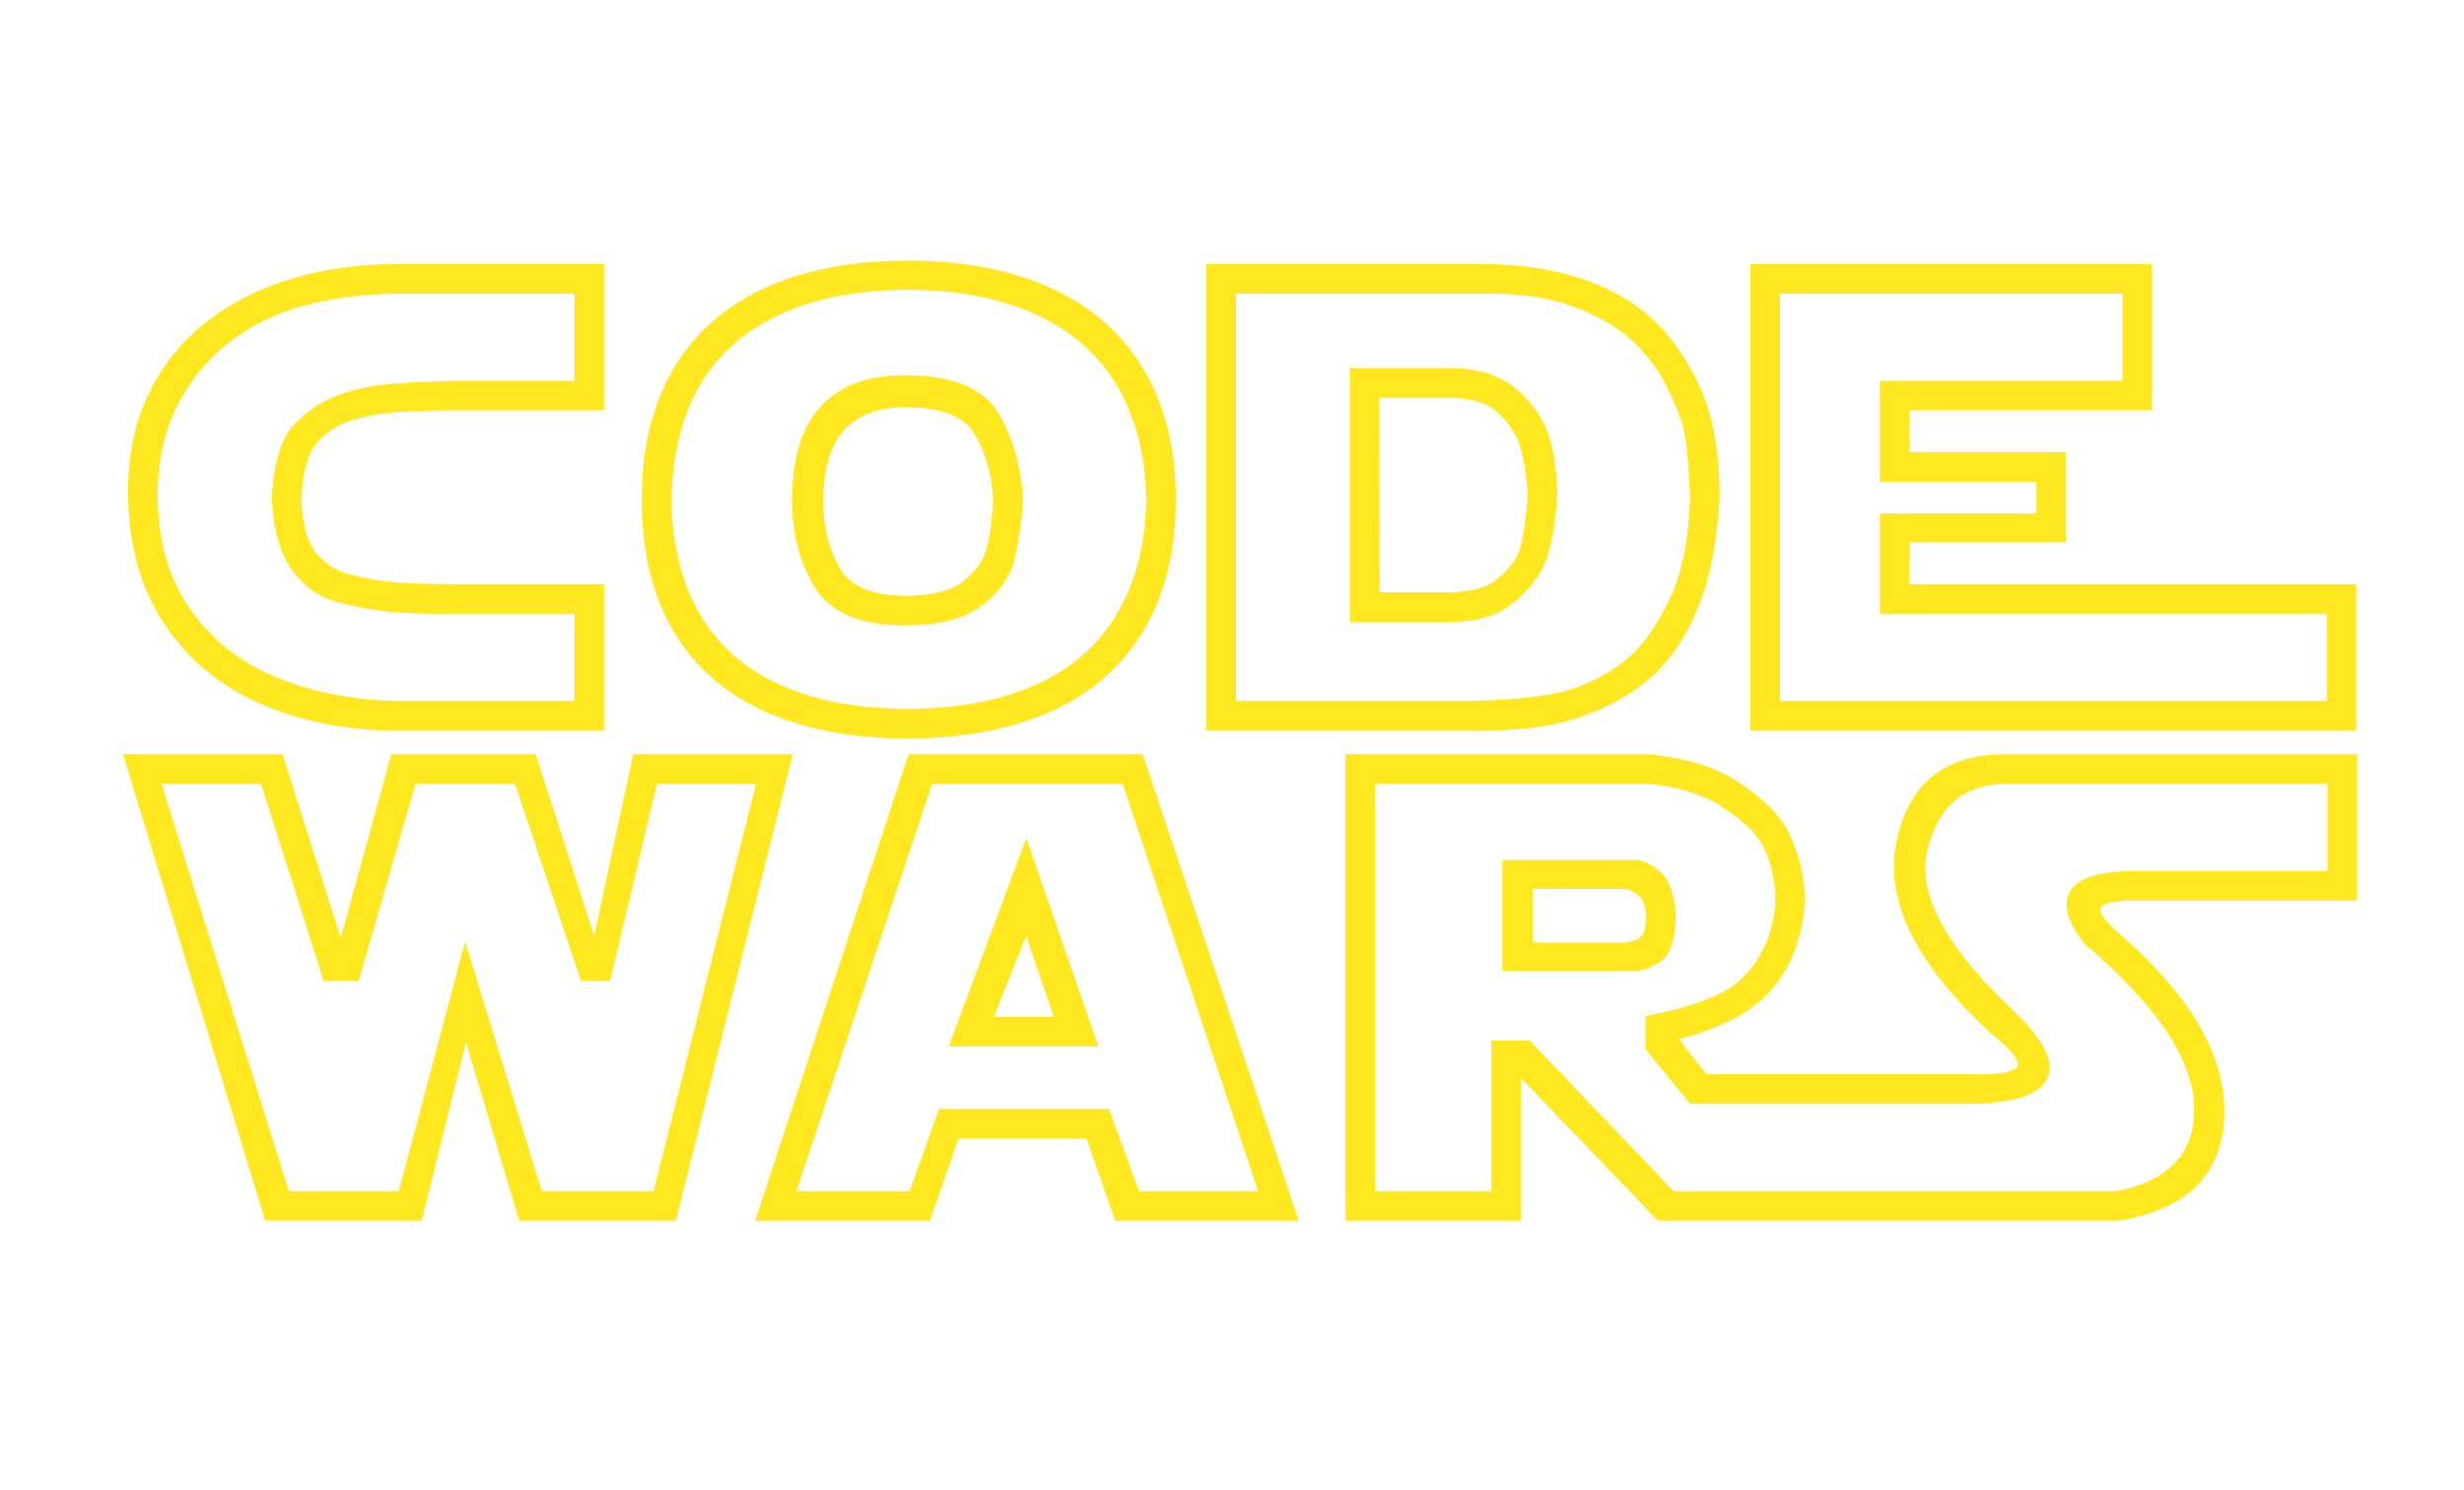
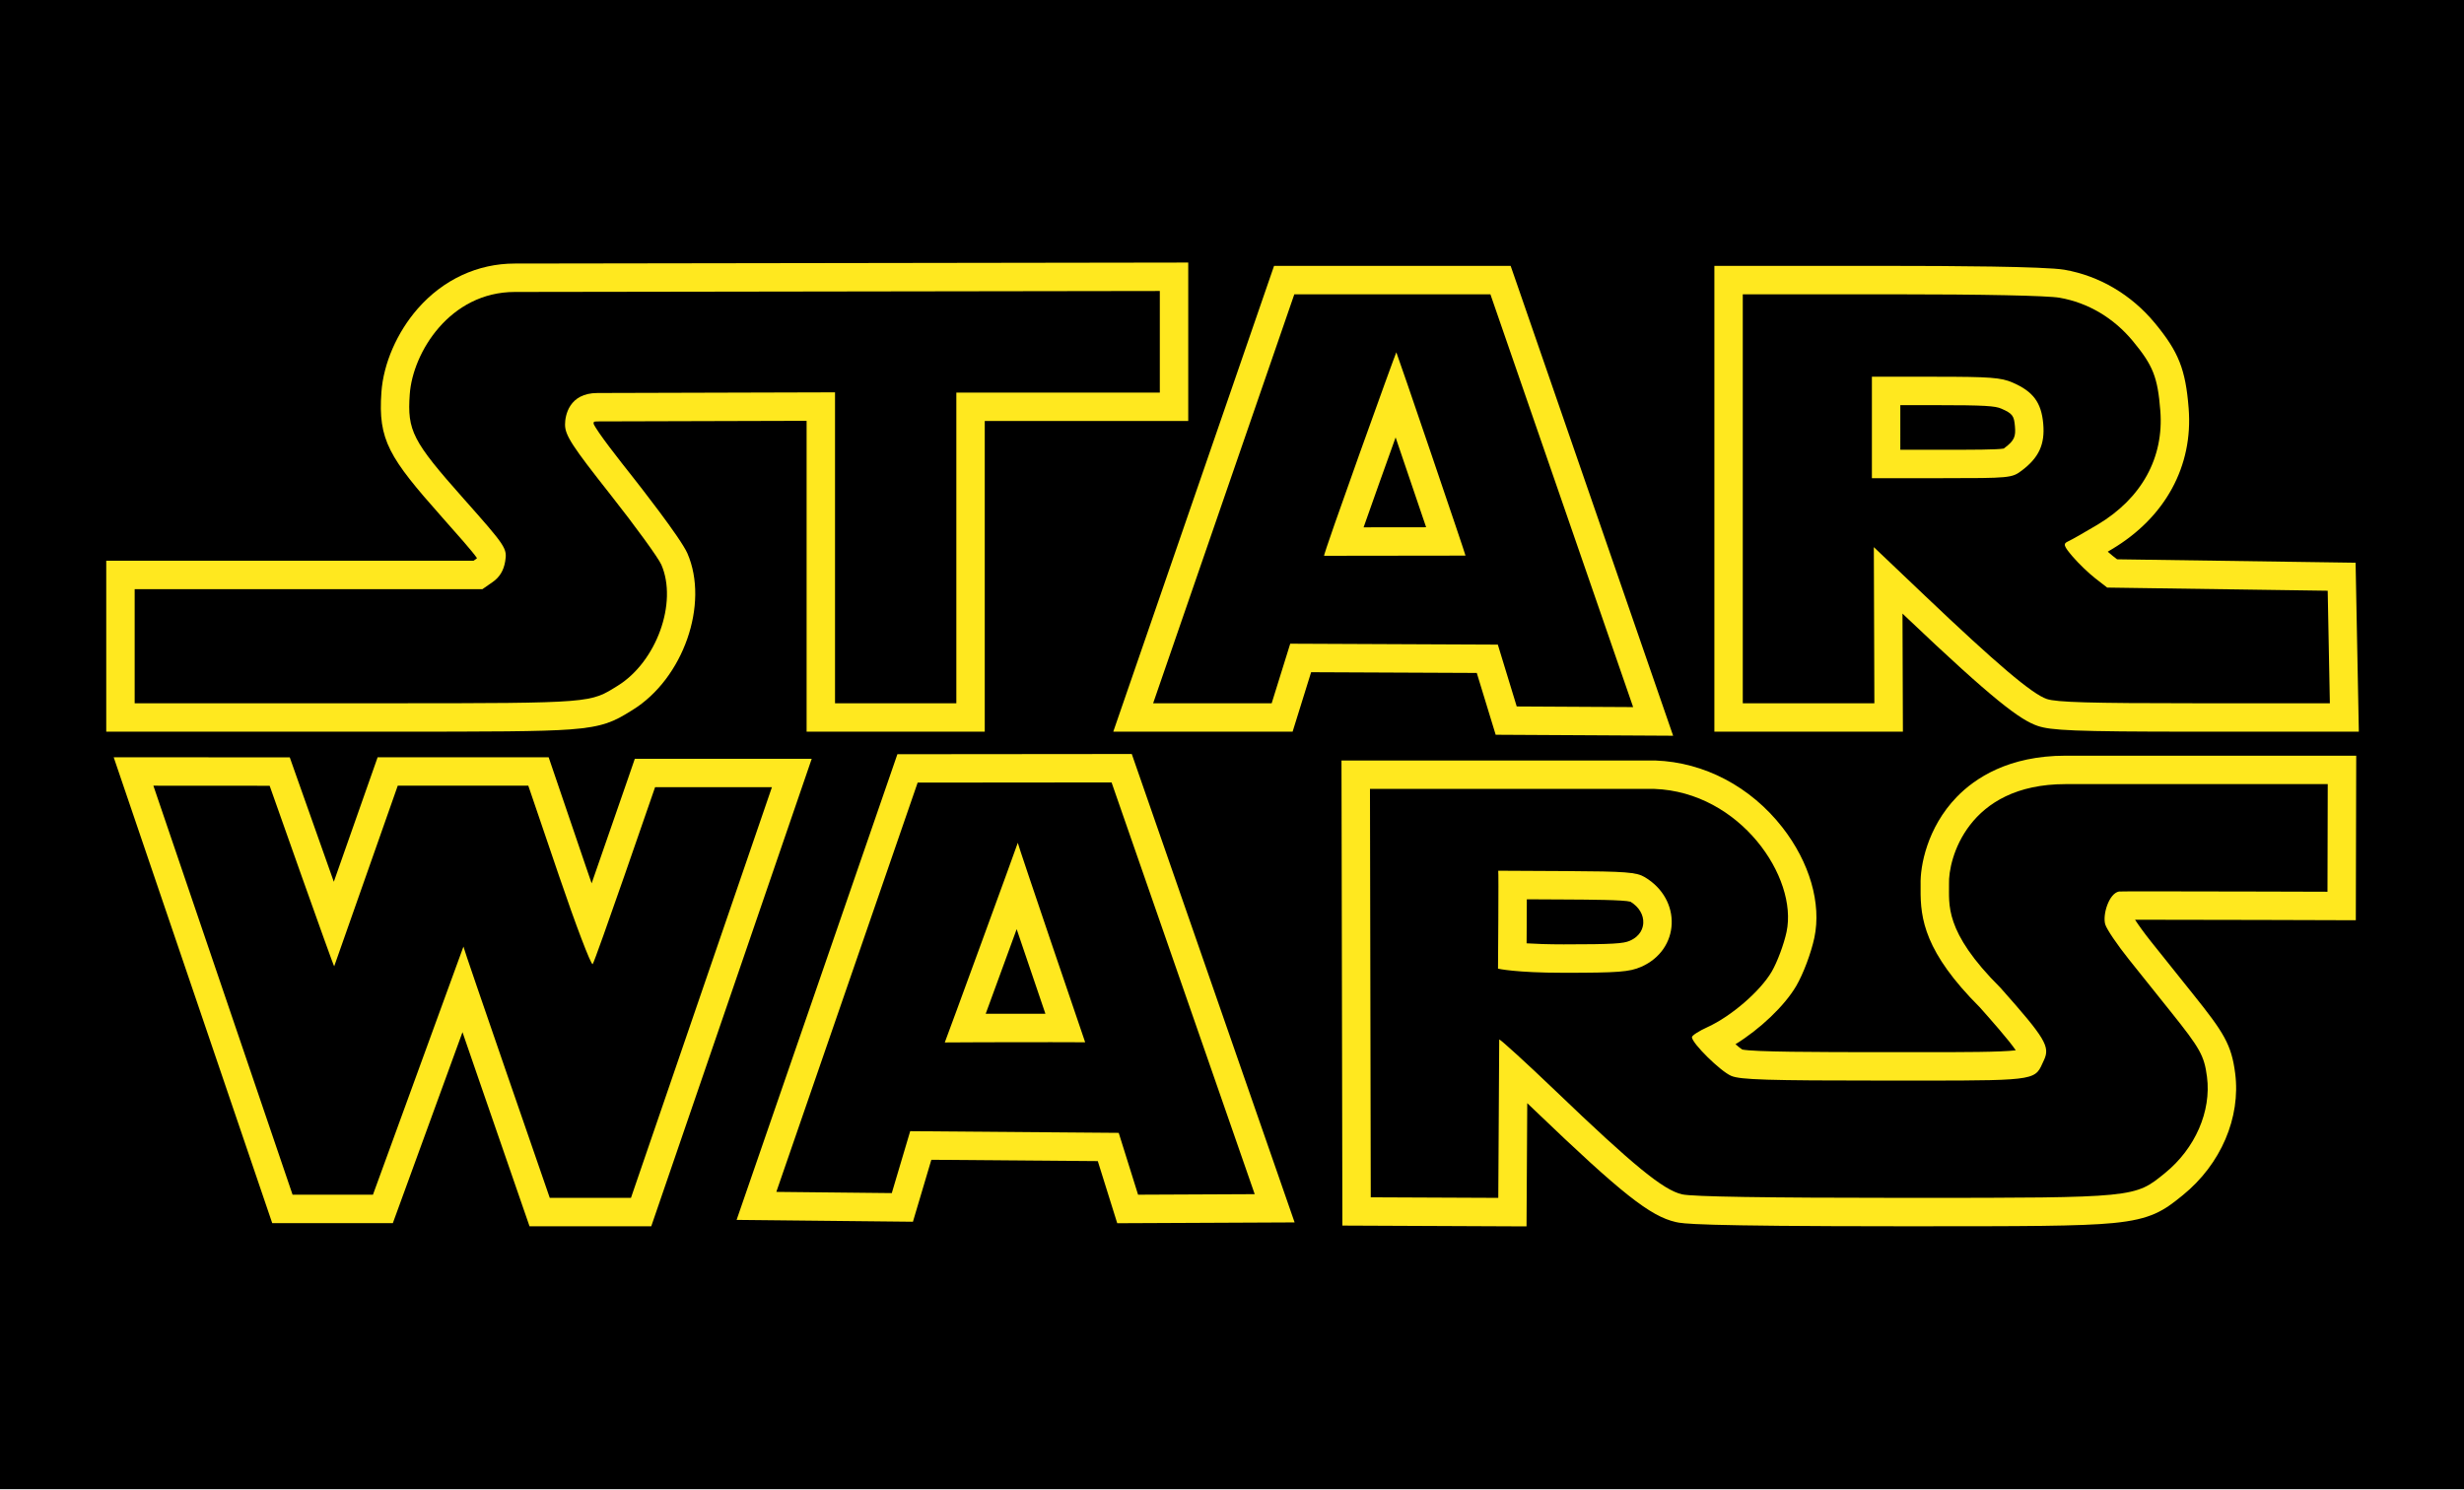
- <svg xmlns="http://www.w3.org/2000/svg" version="1.1" id="Layer_2_1_" x="0px" y="0px" width="693.615px" height="419.375px" viewBox="0 0 693.615 419.375" enable-background="new 0 0 693.615 419.375" xml:space="preserve">
-   <g>
-     <path fill="#FFE81F" stroke="#FFE81F" stroke-width="3" stroke-miterlimit="10" d="M662.016,214.718h-0.019v-0.878h-97.606   c-16.352,0-26.068,7.94-29.148,23.816c-3.081,15.879,5.688,33.297,26.305,52.254c12.5,9.836,10.367,14.516-6.398,14.041h-42.485   h-1.198h-31.86l-9.598-12.264c9.953-2.368,17.596-5.627,22.928-9.775c5.332-4.146,9.094-9.508,11.286-16.084   c2.191-6.576,2.813-12.648,1.866-18.219c-0.948-5.567-2.548-10.277-4.799-14.129c-2.252-3.852-6.487-7.85-12.708-11.998   c-6.221-4.146-14.485-6.693-24.794-7.643h-83.535v5.332h83.535c9.123,0.831,16.499,3.142,22.128,6.932   c5.628,3.793,9.376,7.303,11.241,10.531c1.867,3.23,3.14,7.303,3.822,12.219c0.68,4.919,0.088,10.073-1.777,15.463   c-1.867,5.393-5.037,9.953-9.51,13.686c-4.474,3.732-12.812,6.844-25.016,9.332v7.465l11.819,14.484h34.971h1.198h42.485   c22.513-0.592,26.305-8.233,11.375-22.928c-20.144-18.72-28.615-34.538-25.416-47.455c3.199-12.914,10.96-19.49,23.283-19.729   h92.293v27.549h-53.547c-19.67-0.355-24.765,5.63-15.285,17.951c20.38,17.301,30.807,32.823,31.281,46.566   c0.474,13.746-7.109,22.277-22.75,25.594h-83.72h-1.198h-41.014l-40.523-42.389h-8.62v42.389h-35.725V219.721h-5.332v117.111v1.451   v3.881h46.389v-42.389l40.701,42.389h44.124h1.198h83.72c18.484-3.08,27.904-12.559,28.26-28.438   c0.355-15.876-9.064-32.228-28.26-49.055c-10.724-8.887-8.473-13.092,6.754-12.619h58.86v-0.767h0.019V214.718z" />
-     <path fill="#FFE81F" stroke="#FFE81F" stroke-width="3" stroke-miterlimit="10" d="M73.889,196.744   c11.256,4.947,23.846,7.42,37.769,7.42h56.875v-0.166v-5.166v-27.548v-3.848v-1.484h-40.168c-8.176,0-14.338-0.207-18.484-0.622   c-4.147-0.414-8.176-1.155-12.086-2.222s-7.229-3.229-9.953-6.487c-2.726-3.257-4.236-8.678-4.532-16.263   c0.414-7.82,1.925-13.271,4.532-16.352c2.606-3.08,5.599-5.243,8.976-6.487s7.228-2.133,11.553-2.666   c4.324-0.533,10.989-0.8,19.995-0.8h40.168v-0.634v-4.698V81.172v-5.315V75.84h-56.875c-10.072,0-19.566,1.289-28.482,3.866   c-8.917,2.577-16.811,6.487-23.683,11.73c-6.873,5.243-12.25,11.819-16.13,19.729c-3.881,7.909-5.82,16.9-5.82,26.971   c0,14.338,3.244,26.453,9.73,36.347C53.761,184.378,62.632,191.799,73.889,196.744z M48.739,113.165   c3.673-7.109,8.62-13.093,14.841-17.951c6.221-4.857,13.359-8.383,21.417-10.575c8.057-2.191,16.943-3.346,26.66-3.466H163.2   v27.549h-34.836c-9.064,0.178-15.951,0.548-20.662,1.111c-4.709,0.564-8.99,1.615-12.841,3.155   c-3.852,1.542-7.465,3.999-10.842,7.376s-5.392,10.042-6.043,19.995c0.533,8.651,2.369,15.107,5.51,19.373   c3.14,4.266,7.021,7.021,11.642,8.265s9.301,2.133,14.041,2.666c4.739,0.533,11.138,0.742,19.195,0.622H163.2v27.548h-51.543   c-12.797-0.235-24.409-2.546-34.836-6.932c-10.428-4.383-18.722-11.077-24.883-20.083c-6.162-9.005-9.184-20.231-9.064-33.681   C43.11,128.598,45.065,120.274,48.739,113.165z" />
-     <path fill="#FFE81F" stroke="#FFE81F" stroke-width="3" stroke-miterlimit="10" d="M254.677,174.572   c9.301,0,16.247-1.762,20.84-5.288c4.59-3.524,7.449-7.554,8.575-12.086c1.125-4.532,1.925-9.967,2.399-16.307   c-0.475-9.064-2.696-16.958-6.665-23.683c-3.97-6.723-12.353-10.086-25.149-10.086c-20.144,0-30.215,11.257-30.215,33.77   c0,9.006,2.044,16.871,6.132,23.594C234.682,171.21,242.709,174.572,254.677,174.572z M255.032,113.165   c10.486,0,17.373,2.786,20.662,8.354c3.287,5.569,5.079,12.117,5.376,19.64c-0.297,5.332-0.919,9.864-1.866,13.597   c-0.948,3.732-3.318,7.08-7.109,10.042c-3.792,2.963-9.479,4.443-17.062,4.443c-9.895,0-16.5-2.799-19.817-8.398   c-3.318-5.599-4.977-12.16-4.977-19.684C230.238,122.496,238.503,113.165,255.032,113.165z" />
-     <path fill="#FFE81F" stroke="#FFE81F" stroke-width="3" stroke-miterlimit="10" d="M215.798,198.877   c11.048,5.008,24.274,7.51,39.679,7.51c15.403,0,28.659-2.488,39.769-7.465c11.107-4.977,19.595-12.411,25.46-22.306   c5.865-9.894,8.798-21.861,8.798-35.902s-2.933-25.994-8.798-35.858S306.338,87.526,295.2,82.461   c-11.139-5.065-24.38-7.598-39.724-7.598c-11.553,0-21.892,1.437-31.015,4.31c-9.124,2.875-16.826,7.096-23.105,12.664   c-6.28,5.569-11.05,12.428-14.308,20.573c-3.259,8.146-4.888,17.582-4.888,28.304c0,14.161,2.844,26.142,8.531,35.947   C196.38,186.466,204.747,193.871,215.798,198.877z M192.337,114.631c2.99-7.494,7.39-13.788,13.196-18.884   c5.806-5.095,12.915-8.976,21.328-11.642c8.412-2.666,17.951-3.999,28.615-3.999c14.159,0,26.378,2.341,36.657,7.021   c10.278,4.681,18.129,11.553,23.551,20.617c5.42,9.064,8.249,20.055,8.486,32.97c-0.237,12.856-3.066,23.832-8.486,32.925   c-5.422,9.095-13.257,15.938-23.506,20.528c-10.25,4.592-22.483,6.888-36.702,6.888s-26.424-2.311-36.613-6.932   c-10.19-4.622-17.907-11.434-23.149-20.44c-5.244-9.005-7.984-20.024-8.221-33.059   C187.729,130.791,189.344,122.126,192.337,114.631z" />
-     <path fill="#FFE81F" stroke="#FFE81F" stroke-width="3" stroke-miterlimit="10" d="M432.317,160.309   c2.339-3.879,3.865-10.827,4.576-20.839c-0.237-9.183-1.586-15.965-4.043-20.351c-2.46-4.384-5.614-7.805-9.465-10.264   c-3.852-2.458-8.887-3.688-15.107-3.688H381.44v68.428h27.016c6.102,0,11.02-1.244,14.752-3.732S429.976,164.189,432.317,160.309z    M408.456,168.262h-21.595l-0.089-57.764h21.506c5.924,0.12,10.354,1.348,13.285,3.688c2.934,2.341,5.199,5.185,6.799,8.531   c1.6,3.348,2.666,8.931,3.199,16.751c-0.711,9.302-1.793,15.256-3.244,17.862c-1.452,2.608-3.599,5.036-6.442,7.287   C419.031,166.871,414.558,168.084,408.456,168.262z" />
-     <path fill="#FFE81F" stroke="#FFE81F" stroke-width="3" stroke-miterlimit="10" d="M443.958,200.609   c7.79-2.605,14.382-6.278,19.773-11.019c5.391-4.739,9.716-11.197,12.975-19.373c3.258-8.176,5.213-18.247,5.865-30.215   c0-12.322-1.793-22.424-5.377-30.304c-3.585-7.878-8.028-14.219-13.33-19.018c-5.303-4.799-11.908-8.472-19.816-11.02   c-7.91-2.546-16.989-3.821-27.238-3.821h-75.715v128.324h73.582C426.407,204.4,436.167,203.218,443.958,200.609z M346.427,81.172   h70.383c10.309-0.236,19.165,1.008,26.571,3.732c7.405,2.726,13.182,6.103,17.329,10.131c4.146,4.03,7.198,7.969,9.153,11.819   c1.955,3.852,3.555,7.465,4.799,10.842s2.103,10.812,2.577,22.306c-0.355,11.968-2.252,21.595-5.688,28.882   c-3.437,7.287-7.169,12.797-11.197,16.529c-4.029,3.732-9.095,6.813-15.196,9.243c-6.103,2.43-16.263,3.82-30.481,4.176h-68.25   V81.172z" />
-     <path fill="#FFE81F" stroke="#FFE81F" stroke-width="3" stroke-miterlimit="10" d="M661.779,165.952H536.02V151.2h44.078v-22.395   H536.02v-14.752h68.25V75.84H494.252v128.324h167.527V165.952z M656.447,198.832H499.584V81.172h99.354v27.549h-68.25v25.416   h44.078v11.908h-44.078v25.238h125.76V198.832z" />
-     <path fill="#FFE81F" stroke="#FFE81F" stroke-width="3" stroke-miterlimit="10" d="M179.463,213.84l-11.908,55.453l-17.862-55.453   h-38.391l-15.285,55.453L78.421,213.84H36.653l39.102,128.324h41.768l13.508-54.387l16.263,54.387h41.768l32.17-128.324H179.463z    M185.15,336.832h-33.77l-20.351-66.297l-17.595,66.297H80.198l-36.791-117.66H74.6l17.596,55.453h7.643l15.996-55.453h30.215   l18.573,55.453h5.954l13.152-55.453h31.015L185.15,336.832z" />
-     <path fill="#FFE81F" stroke="#FFE81F" stroke-width="3" stroke-miterlimit="10" d="M269.219,293.109h37.857l-18.218-52.697   L269.219,293.109z M298.723,287.777h-21.15l11.375-28.615L298.723,287.777z" />
-     <path fill="#FFE81F" stroke="#FFE81F" stroke-width="3" stroke-miterlimit="10" d="M256.866,213.84l-42.212,128.324h46.033   l8.087-23.105h38.124l8.087,23.105h48.521L320.584,213.84H256.866z M319.518,336.832l-8.354-23.105h-45.767l-8.265,23.105h-35.014   l39.19-117.66h55.809l39.102,117.66H319.518z" />
-     <path fill="#FFE81F" stroke="#FFE81F" stroke-width="3" stroke-miterlimit="10" d="M466.585,269.471   c2.223-1.539,3.451-5.361,3.688-11.463c-0.415-5.865-1.777-9.731-4.088-11.598s-4.266-2.799-5.865-2.799h-35.902v28.17h35.991   C462.305,271.781,464.364,271.013,466.585,269.471z M429.928,266.895v-18.129h27.371c1.185,0,2.68,0.607,4.487,1.821   c1.807,1.215,2.858,3.659,3.155,7.331c-0.119,4.03-1.053,6.532-2.8,7.51c-1.748,0.978-3.332,1.467-4.754,1.467H429.928z" />
+ <svg xmlns="http://www.w3.org/2000/svg" version="1.0" id="Layer_1" x="0px" y="0px" width="693.615px" height="419.375px" viewBox="0 0 693.615 419.375" enable-background="new 0 0 693.615 419.375" xml:space="preserve">
+   <g id="Layer_3">
+     <rect x="-6.084" y="-3.711" width="700.465" height="422.979" />
+   </g>
+   <g id="Layer_2">
+     <g>
+       <path fill="#FFE81F" d="M148.718,221.207l8.67,25.461c4.691,13.768,8.879,24.779,9.425,24.779c0.009,0,0.017-0.004,0.024-0.01    c0.6-0.53,17.57-49.811,17.57-49.811h32.89l-39.68,115.619h-22.86c0,0-24.4-70.471-24.3-70.739l-25.47,69.851h-22.63    l-39.18-115.15l32.73,0.021c0,0,17.929,50.821,18.168,50.821c0.001,0,0.001-0.001,0.002-0.002l17.89-50.841H148.718 M32.003,213.2    l3.601,10.584l39.18,115.149l1.845,5.424h5.729h22.63h5.598l1.918-5.26l17.685-48.5c1.524,4.434,3.171,9.213,4.818,13.988    c6.089,17.655,12.191,35.277,12.191,35.277l1.864,5.383h5.696h22.86h5.712l1.854-5.403l39.68-115.618l3.637-10.598h-11.204h-32.89    h-5.706l-1.858,5.396c-2.974,8.635-6.921,20.031-10.296,29.676c-0.509-1.463-1.039-3.001-1.587-4.611l-8.669-25.46l-1.846-5.421    h-5.727h-36.75h-5.666l-1.881,5.345l-10.453,29.706c-3.453-9.706-7.456-21.017-10.516-29.691l-1.882-5.334l-5.657-0.004    l-32.73-0.021L32.003,213.2L32.003,213.2z" />
+     </g>
+     <g>
+       <path fill="#FFE81F" d="M655.258,220.758l-0.075,30.305c0,0-32.643-0.109-49.239-0.109c-5.521,0-9.266,0.013-9.444,0.045    c-2.86,0.521-4.681,6.602-3.87,9.271c0.399,1.35,3.391,5.76,6.63,9.81c3.229,4.051,8.54,10.681,11.78,14.729    c8.319,10.381,9.46,12.43,10.229,18.391c1.25,9.681-3.329,20.16-11.829,27.07c-8.518,6.93-8.145,6.979-71.383,6.979    c-0.916,0-1.835,0-2.777,0c-38.46-0.01-58.8-0.329-61.761-0.989c-5.26-1.19-13.64-8.03-35.79-29.28    c-7.967-7.636-15.309-14.322-15.686-14.324c-0.01,0-0.015,0.006-0.015,0.016l-0.261,44.579l-35.899-0.159l-0.221-114.98h45.271    h34.79c24.13,0.871,40.46,24.91,37.21,40.24c-0.74,3.479-2.62,8.521-4.181,11.2c-3.21,5.5-11.38,12.56-18.011,15.591    c-2.449,1.108-4.449,2.398-4.449,2.858c0,1.71,8.061,9.649,11.08,10.91c2.579,1.079,10.09,1.319,43.21,1.319    c3.882,0,7.408,0.002,10.608,0.002c33.293,0,31.618-0.24,34.19-5.741c1.801-3.83,0.431-6.12-12.239-20.39    c-16.051-15.971-14.37-23.621-14.48-29.271c-0.229-6.77,5.102-28.069,32.812-28.069L655.258,220.758 M440.188,273.878    c15.37,0,18.49-0.239,21.761-1.66c11.04-4.8,11.63-18.979,1.04-25.271c-2.319-1.381-5.3-1.609-21.96-1.7l-19.279-0.101    c0.159,0.15-0.061,27.57-0.061,27.57S426.518,273.878,440.188,273.878 M663.277,212.758h-8.021h-73.8    c-16.032,0-25.515,6.328-30.646,11.637c-8.347,8.633-10.313,19.504-10.162,24.629c0.008,0.427,0.003,0.865-0.002,1.322    c-0.073,8.329,1.154,17.758,16.659,33.246c3.065,3.452,8.193,9.239,10.131,12.115c-4.238,0.521-14.98,0.521-26.262,0.521h-4.792    l-5.816-0.002c-19.904,0-36.688-0.057-40.128-0.736c-0.481-0.314-1.156-0.854-1.898-1.498c6.877-4.235,13.83-10.799,17.104-16.412    c1.987-3.413,4.178-9.243,5.098-13.568c2.04-9.625-1.325-21.236-9.001-31.068c-8.956-11.471-21.985-18.334-35.746-18.83    l-0.145-0.006h-0.145h-34.79h-45.271h-8.016l0.016,8.017l0.221,114.979l0.016,7.949l7.949,0.035l35.899,0.159l7.988,0.035    l0.047-7.988l0.155-26.706c0.733,0.696,1.491,1.419,2.269,2.165c24.227,23.24,32.359,29.679,39.562,31.308    c1.979,0.441,5.253,1.172,63.523,1.188h2.779c31.546,0,47.38,0,56.799-0.91c10.789-1.043,14.259-3.49,19.461-7.725l0.173-0.141    c10.685-8.687,16.323-21.83,14.715-34.3c-1.048-8.11-3.194-11.479-11.922-22.368l-2.594-3.24    c-3.04-3.799-6.713-8.387-9.175-11.475c-1.986-2.484-3.546-4.689-4.487-6.133c1.236-0.003,2.841-0.005,4.918-0.005    c16.395,0,48.887,0.108,49.213,0.11l8.008,0.026l0.02-8.008l0.075-30.306L663.277,212.758L663.277,212.758z M429.739,265.586    c0.013-2.021,0.025-4.287,0.038-6.557c0.01-2,0.019-4.004,0.022-5.84l11.187,0.058c6.429,0.035,16.103,0.088,17.989,0.623    c2.407,1.461,3.75,3.72,3.604,6.06c-0.08,1.264-0.682,3.588-3.821,4.951c-1.75,0.76-4.54,0.997-18.57,0.997    C435.738,265.878,432.305,265.749,429.739,265.586L429.739,265.586z" />
+     </g>
+     <g>
+       <path fill="#FFE81F" d="M312.908,220.287l40.29,115.92l-32.83,0.15l-5.45-17.41l-58.7-0.471l-5.18,17.431l-32.5-0.341    l39.78-115.229L312.908,220.287 M286.507,237.283c-0.083,0.333-5.144,14.219-10.222,28.104c-5.12,14-10.257,28-10.328,28.109    c0,0.001-0.001,0.001,0,0.001l0,0c0,0,0,0,0-0.001c0.136-0.04,18.316-0.08,29.968-0.08c5.453,0,9.475,0.009,9.55,0.029    c0.001,0.004,0.001,0.005,0.001,0.005s0-0.001,0-0.003c0,0,0,0-0.001-0.002C305.271,292.916,286.566,237.959,286.507,237.283    c0.001-0.004,0.001-0.006,0.001-0.006l0,0C286.507,237.277,286.507,237.279,286.507,237.283 M318.595,212.282l-5.693,0.005    l-54.59,0.051l-5.696,0.005l-1.859,5.386l-39.78,115.229l-3.623,10.494l11.102,0.115l32.5,0.341l6.033,0.063l1.719-5.782    l3.466-11.662l46.854,0.375l3.708,11.848l1.765,5.638l5.907-0.026l32.829-0.15l11.195-0.052l-3.676-10.574l-40.29-115.92    L318.595,212.282L318.595,212.282z M277.472,285.424c1.515-4.129,3.556-9.71,6.327-17.289c0.869-2.376,1.664-4.551,2.393-6.545    c0.663,1.956,1.385,4.084,2.169,6.398c0.646,1.906,3.485,10.27,5.92,17.428C287.041,285.416,281.591,285.417,277.472,285.424    L277.472,285.424z" />
+     </g>
+     <g>
+       <path fill="#FFE81F" d="M326.488,81.928v28.6h-57.28v87.47h-34.15v-87.54l-66.86,0.19c-8.06,0-9.14,6.42-9.14,8.88    c0,3.02,1.97,6.04,12.79,19.74c7.02,8.9,13.47,17.78,14.32,19.72c4.64,10.68-1.36,27.32-12.29,34.08    c-7.79,4.813-6.459,4.931-64.308,4.931c-2.974,0-6.096,0-9.392,0h-62.27v-32.13h97.9l2.89-2.01c1.95-1.36,3.08-3.23,3.51-5.79    c0.6-3.68,0.29-4.16-11.8-17.78c-14.29-16.1-15.8-19.04-15.06-29.32c0.84-11.73,11.3-28.77,29.58-28.77L326.488,81.928     M334.488,73.916l-8.013,0.012l-181.56,0.27c-10.458,0-20.171,4.518-27.342,12.722c-5.814,6.652-9.63,15.429-10.206,23.477    c-0.973,13.511,2.137,18.393,17.056,35.202c4.33,4.877,8.447,9.516,9.821,11.486c-0.022,0.079-0.042,0.13-0.054,0.159    c-0.015,0.012-0.038,0.03-0.07,0.052l-0.822,0.572H37.908h-8v8v32.13v8h8h62.27h4.937h4.455c28.522,0,42.6-0.027,50.894-0.635    c9.49-0.695,12.518-2.323,17.054-5.14l0.566-0.351c14.262-8.821,21.612-29.827,15.422-44.074    c-1.91-4.358-14.003-19.746-15.376-21.486c-3.796-4.807-10.062-12.74-11.054-15.036c0.024-0.193,0.071-0.393,0.121-0.532    c0.165-0.042,0.481-0.098,1.001-0.098l58.86-0.167v79.517v8h8h34.15h8v-8v-79.47h49.28h8v-8v-28.6V73.916L334.488,73.916z" />
+     </g>
+     <g>
+       <path fill="#FFE81F" d="M419.548,82.857l40.18,116.22l-32.77-0.18l-5.32-17.41l-58.439-0.26l-5.221,16.77h-33.369l39.739-115.14    H419.548 M372.737,156.478l39.801-0.05c0.001,0,0.001,0.001,0.001,0.001c0.136,0-19.342-57.201-19.472-57.241l0,0    C392.925,99.183,372.288,156.478,372.737,156.478 M425.247,74.857h-5.699h-55.2h-5.701l-1.86,5.39l-39.74,115.141l-3.662,10.61    h11.225h33.37h5.889l1.75-5.623l3.461-11.121l46.632,0.207l3.599,11.774l1.721,5.629l5.887,0.033l32.77,0.18l11.297,0.062    l-3.691-10.676l-40.18-116.22L425.247,74.857L425.247,74.857z M383.851,148.464c2.468-7.027,5.904-16.657,9.014-25.312    c2.948,8.644,6.209,18.245,8.588,25.29L383.851,148.464L383.851,148.464z" />
+     </g>
+     <g>
+       <path fill="#FFE81F" d="M532.396,82.857c25.921,0,43.91,0.37,47.37,0.97c8,1.39,15.23,5.66,20.65,12.22    c5.67,6.86,6.97,10.14,7.71,19.54c1.061,13.27-5.25,24.72-17.7,32.15c-3.63,2.17-7.359,4.28-8.29,4.7    c-1.43,0.65-1.239,1.27,1.32,4.27c1.649,1.93,4.51,4.68,6.35,6.11l3.36,2.61l62.08,0.89l0.609,31.68h-38.061    c-29.439,0-38.86-0.27-41.62-1.2c-4.13-1.4-14.069-9.82-34.271-29.04l-14.42-13.72l0.152,43.96h-37.043V82.857H532.396     M526.938,134.627h19.671c19.141,0,19.739-0.06,22.47-2.11c4.881-3.66,6.609-7.43,6.091-13.22c-0.53-5.97-2.83-9.08-8.601-11.58    c-3.25-1.42-6.381-1.65-21.721-1.65h-17.91V134.627 M532.396,74.857h-41.8h-8v8v115.14v8h8h37.043h8.028l-0.028-8.028    l-0.088-25.216l0.84,0.799c24.986,23.773,32.356,29.173,37.218,30.821c3.733,1.259,9.982,1.624,44.188,1.624h38.061h8.154    l-0.156-8.154l-0.609-31.68l-0.148-7.734l-7.734-0.111l-59.402-0.851l-1.245-0.967c-0.396-0.309-0.876-0.717-1.389-1.179    c0.446-0.264,0.854-0.507,1.207-0.717c15.003-8.953,22.866-23.407,21.569-39.653c-0.863-10.959-2.82-15.896-9.52-24    c-6.584-7.969-15.621-13.298-25.447-15.005C575.678,74.999,548.257,74.857,532.396,74.857L532.396,74.857z M534.938,114.067h9.91    c14.027,0,16.806,0.233,18.518,0.981c3.25,1.408,3.58,2.091,3.835,4.957c0.256,2.848-0.097,3.994-2.922,6.112    c-0.093,0.069-0.164,0.123-0.223,0.166c-1.865,0.345-8.786,0.345-17.447,0.345h-11.67L534.938,114.067L534.938,114.067z" />
+     </g>
  </g>
</svg>
